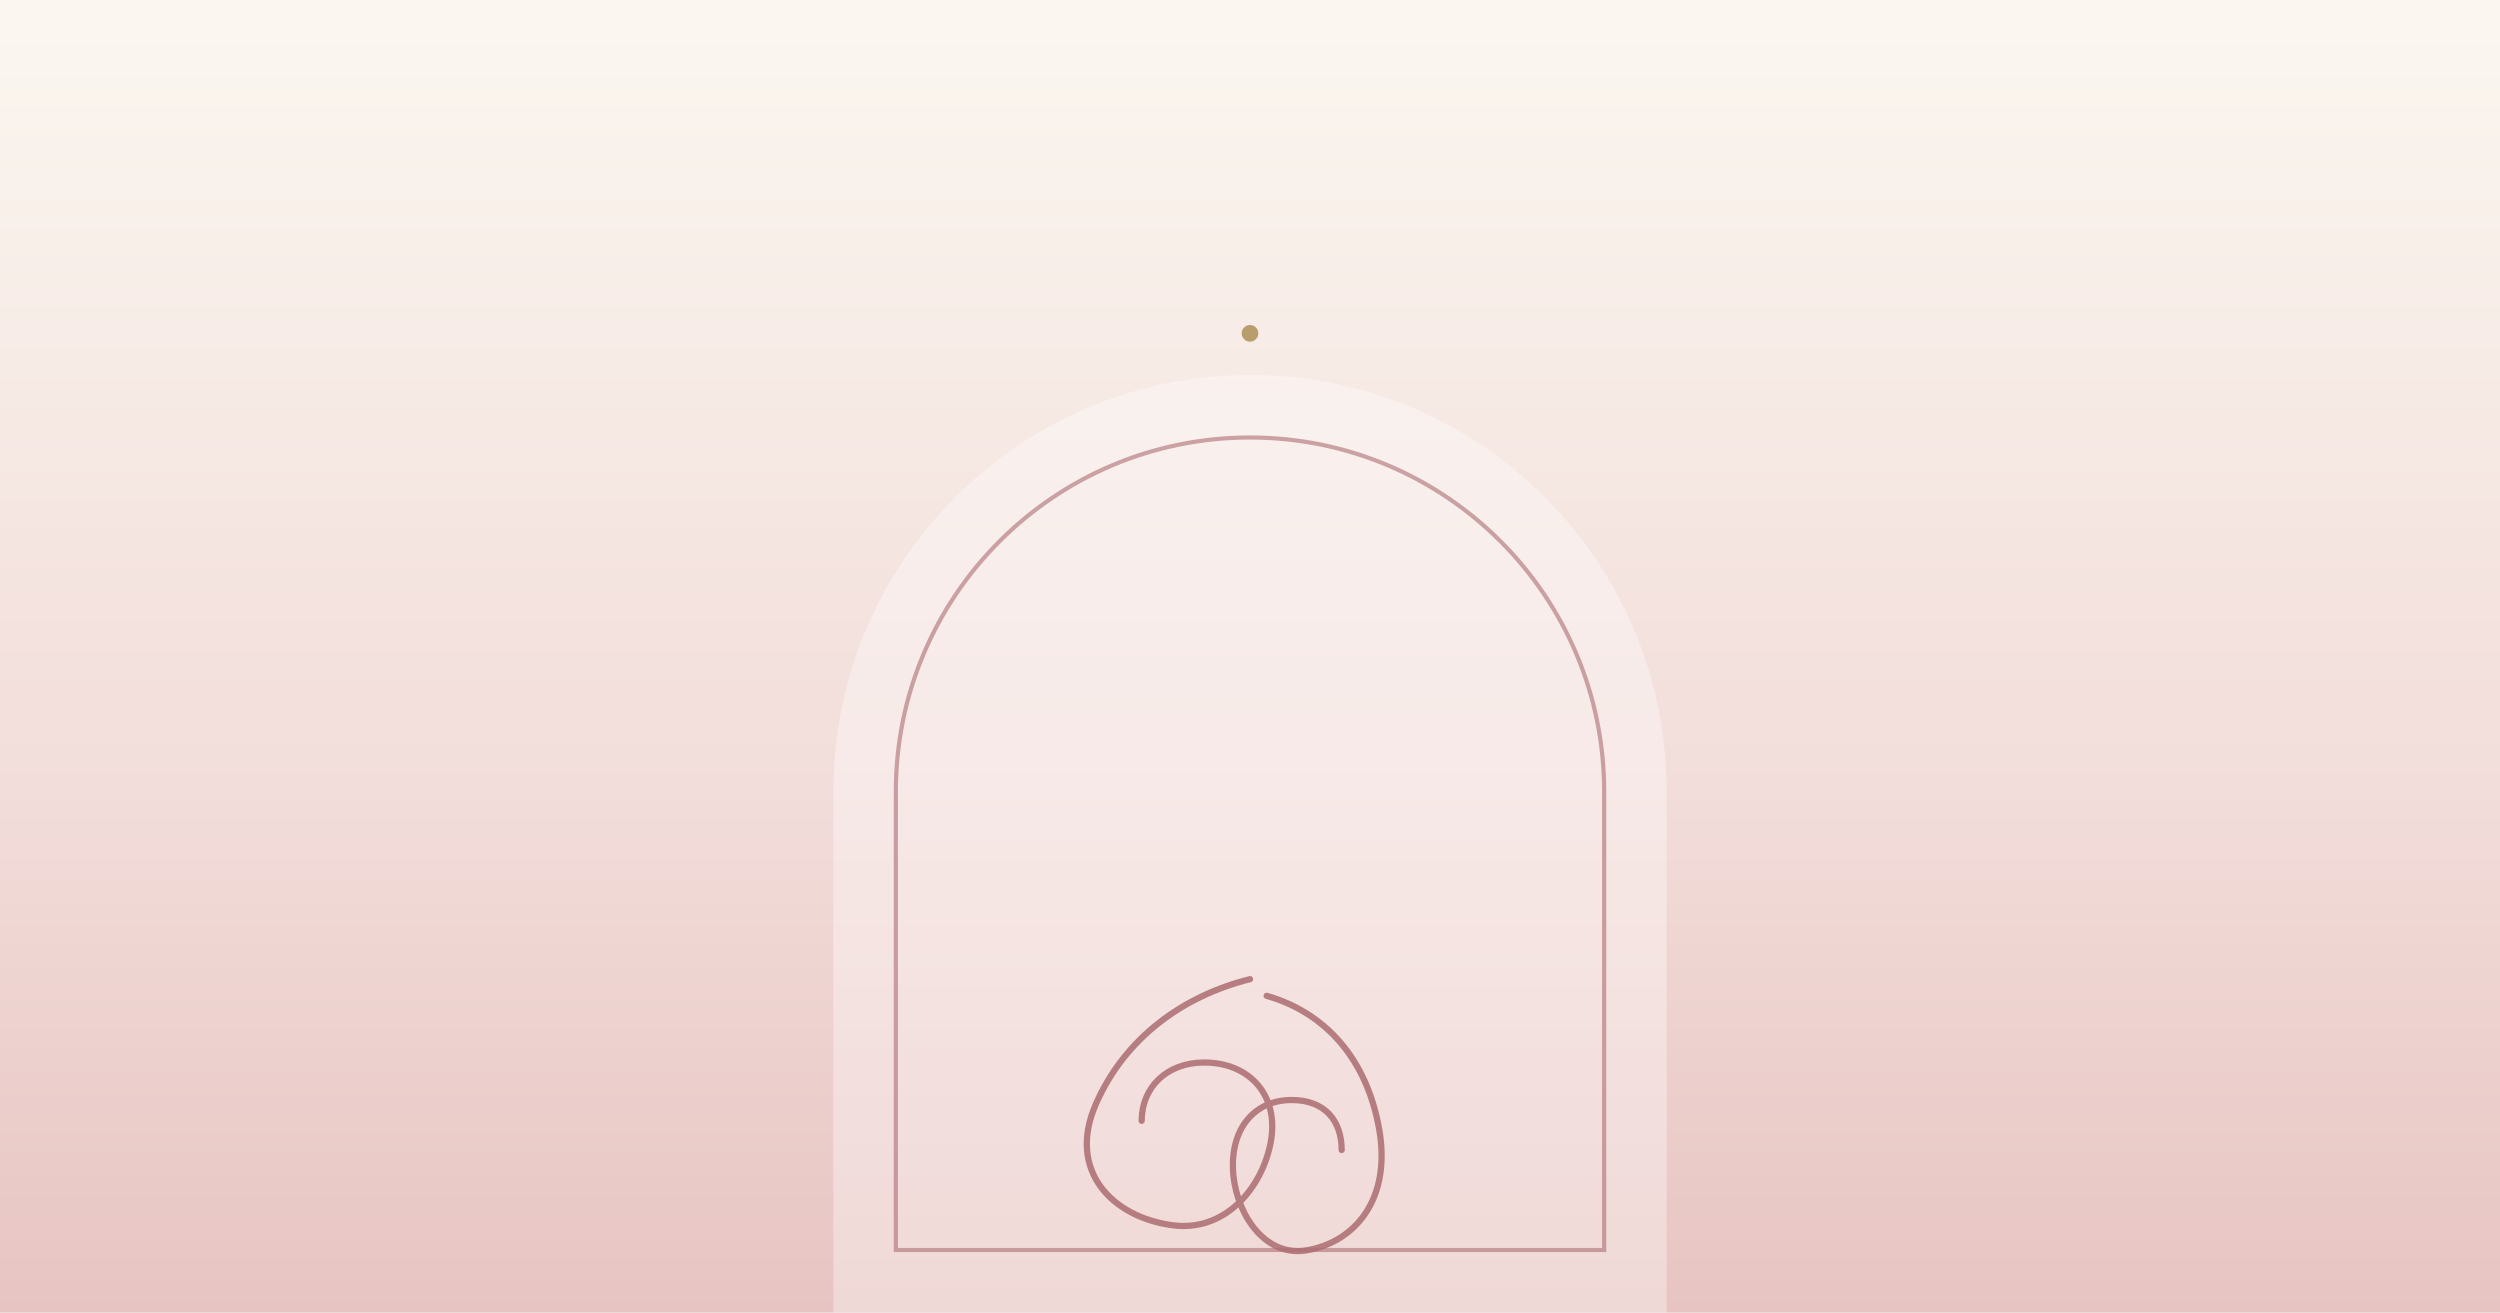
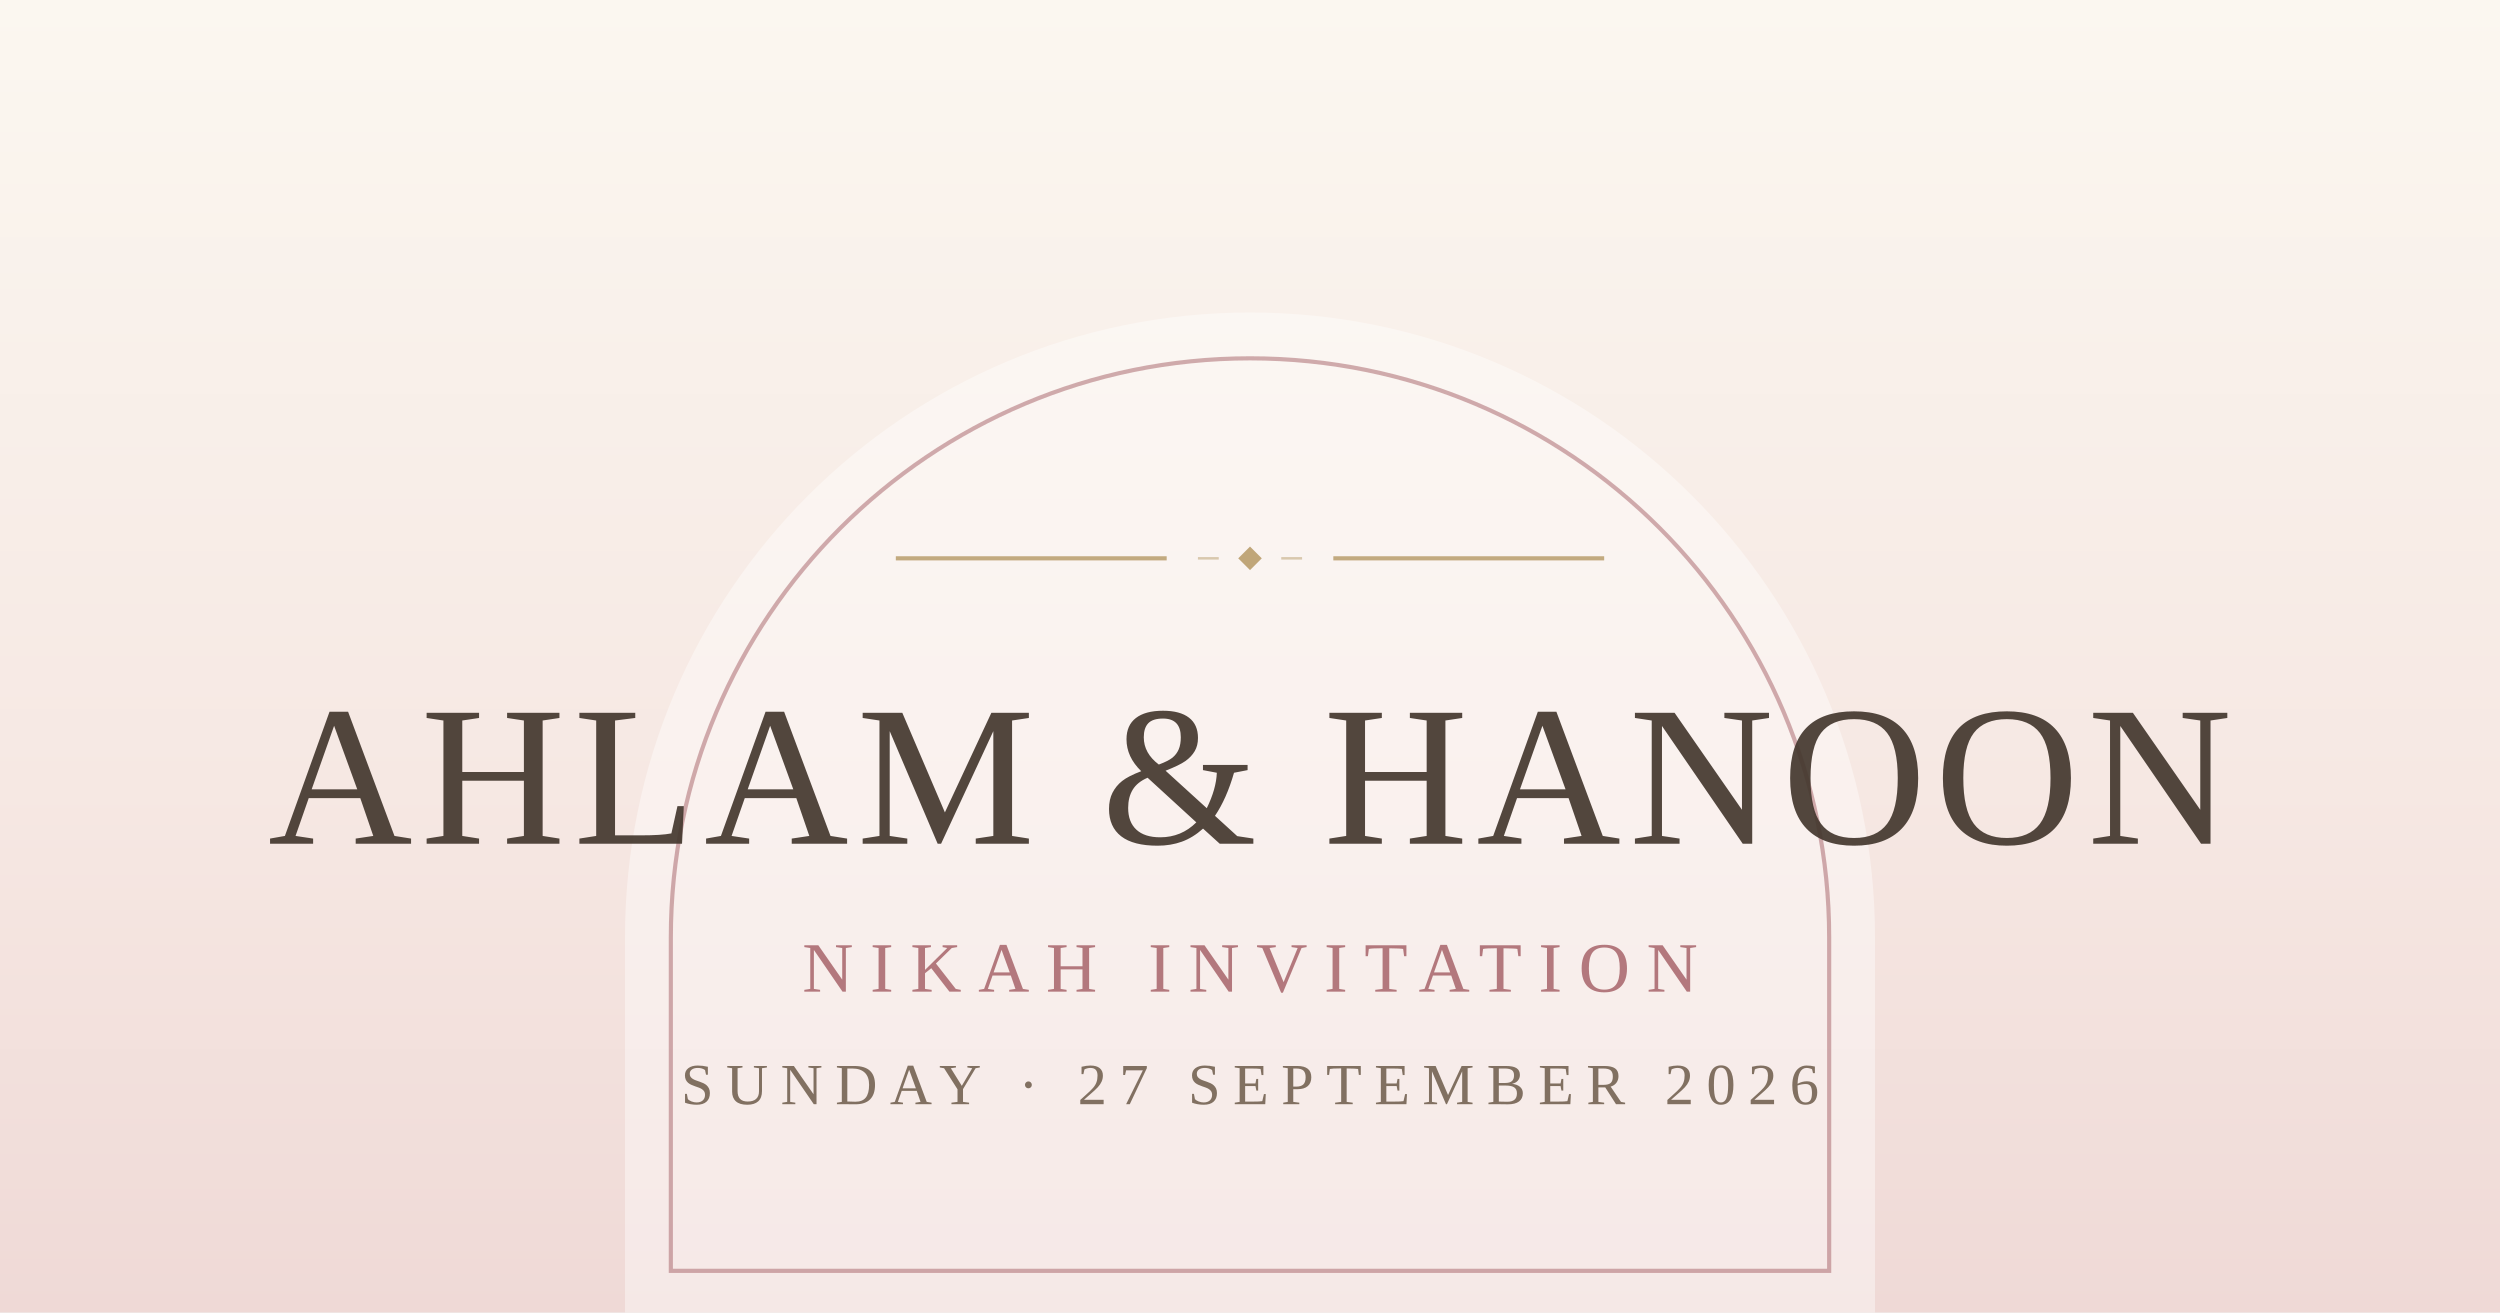
<svg xmlns="http://www.w3.org/2000/svg" viewBox="0 0 1200 630">
  <defs>
-     <linearGradient id="g" x1="0" y1="0" x2="0" y2="1">
+     <linearGradient id="bg" x1="0" y1="0" x2="0" y2="1">
      <stop offset="0" stop-color="#FBF7F0" />
-       <stop offset="0.6" stop-color="#F2DDDA" />
-       <stop offset="1" stop-color="#E7C4C1" />
+       <stop offset="0.6" stop-color="#F6E8E3" />
+       <stop offset="1" stop-color="#EFD9D6" />
    </linearGradient>
  </defs>
-   <rect width="1200" height="630" fill="url(#g)" />
-   <path d="M600 180 a200 200 0 0 1 200 200 v250 h-400 v-250 a200 200 0 0 1 200-200 z" fill="#FFFFFF" opacity="0.35" />
-   <path d="M600 210 a170 170 0 0 1 170 170 v220 h-340 v-220 a170 170 0 0 1 170-170 z" fill="none" stroke="#AC6C71" stroke-width="2" opacity="0.6" />
-   <g stroke="#AC6C71" stroke-width="3" fill="none" stroke-linecap="round" opacity="0.85">
-     <path d="M600 470 c-32 8 -60 28 -74 60 c-14 32 8 54 36 58 c26 4 44 -18 48 -40 c4 -22 -10 -38 -32 -38 c-18 0 -30 12 -30 28" />
-     <path d="M608 478 c28 8 48 30 54 64 c6 34 -12 54 -34 58 c-20 4 -34 -16 -36 -36 c-2 -22 10 -36 28 -36 c16 0 24 10 24 24" />
+   <rect width="1200" height="630" fill="url(#bg)" />
+   <path d="M600 150 a300 300 0 0 1 300 300 v180 h-600 v-180 a300 300 0 0 1 300-300 z" fill="#FFFFFF" opacity="0.4" />
+   <path d="M600 172 a278 278 0 0 1 278 278 v160 h-556 v-160 a278 278 0 0 1 278-278 z" fill="none" stroke="#AC6C71" stroke-width="2" opacity="0.55" />
+   <g stroke="#B99D6C" stroke-width="2" opacity="0.85" fill="none">
+     <path d="M430 268 H560" />
+     <path d="M640 268 H770" />
+     <path d="M575 268 h10 M615 268 h10" stroke-width="1.2" opacity="0.6" />
  </g>
-   <circle cx="600" cy="160" r="4" fill="#B99D6C" />
+   <rect x="596" y="264" width="8" height="8" fill="#B99D6C" opacity="0.9" transform="rotate(45 600 268)" />
+   <text x="600" y="405" text-anchor="middle" font-family="Georgia, 'Times New Roman', serif" font-size="96" fill="#43372E" opacity="0.92" font-weight="500" letter-spacing="4">AHLAM &amp; HANOON</text>
+   <text x="600" y="476" text-anchor="middle" font-family="Georgia, 'Times New Roman', serif" font-size="34" fill="#AC6C71" opacity="0.9" letter-spacing="8">NIKAH INVITATION</text>
+   <text x="600" y="530" text-anchor="middle" font-family="Georgia, 'Times New Roman', serif" font-size="28" fill="#7B6A5A" opacity="0.95" letter-spacing="6">SUNDAY · 27 SEPTEMBER 2026</text>
</svg>
